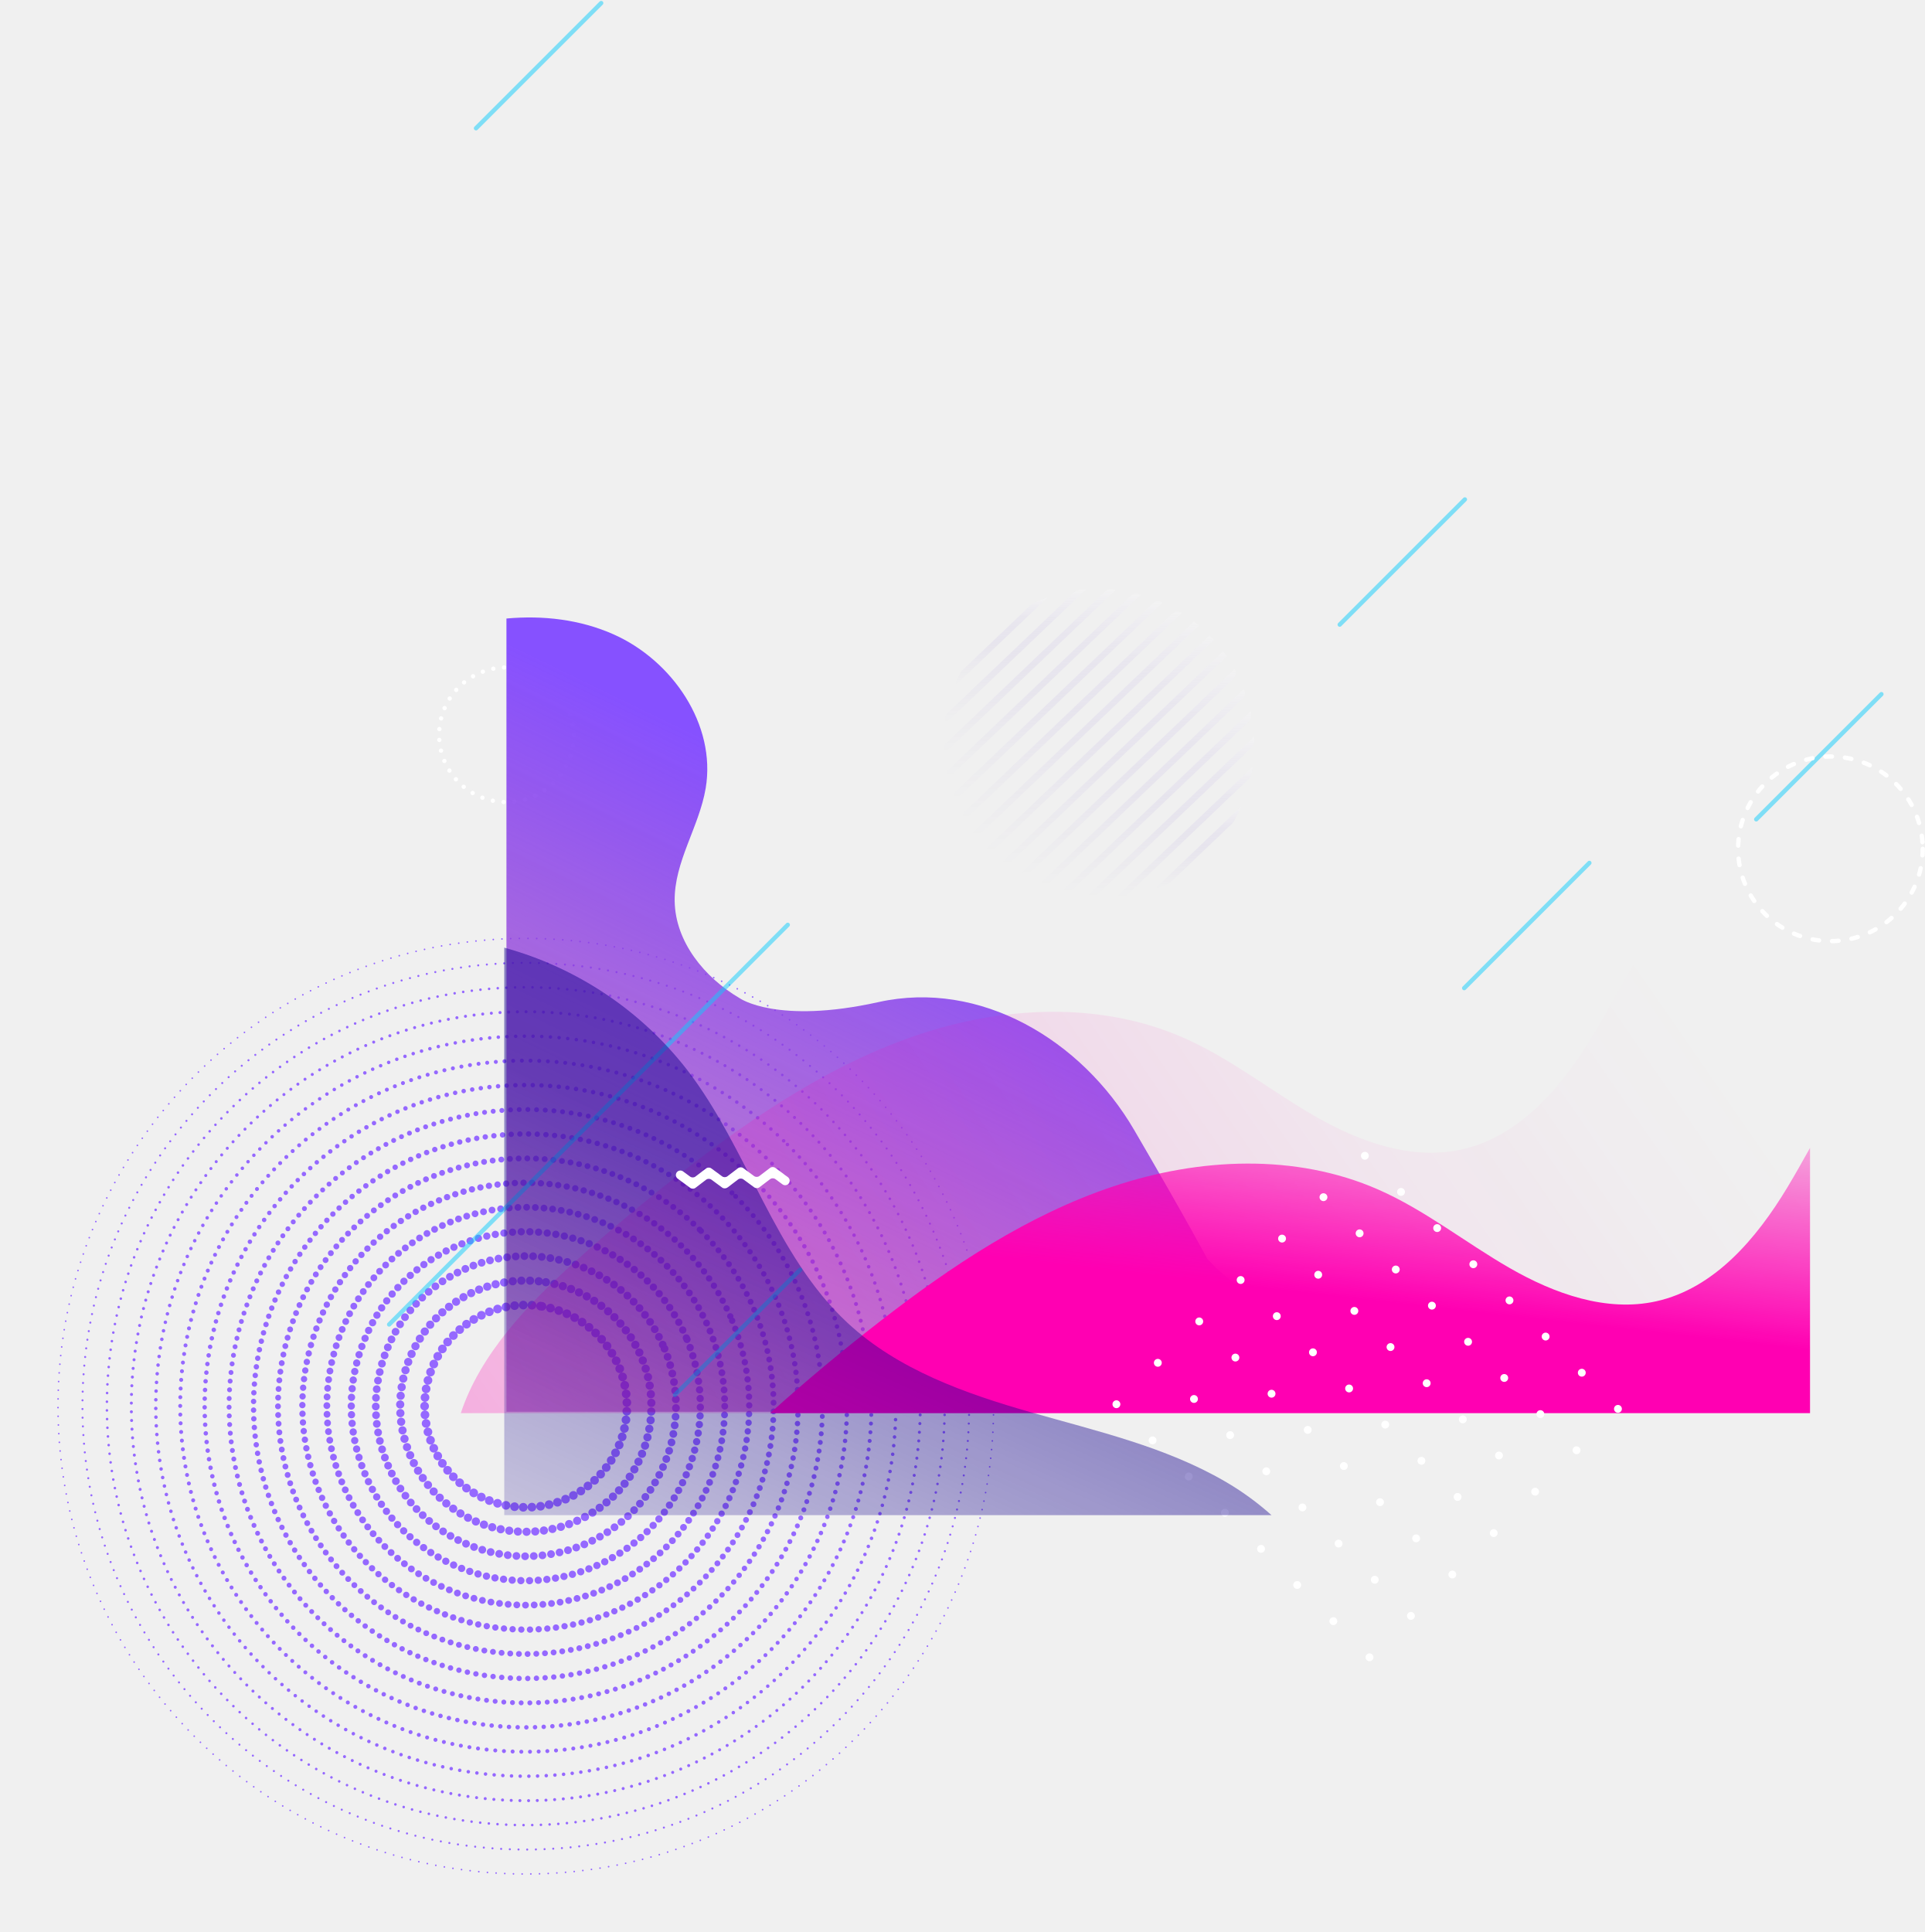
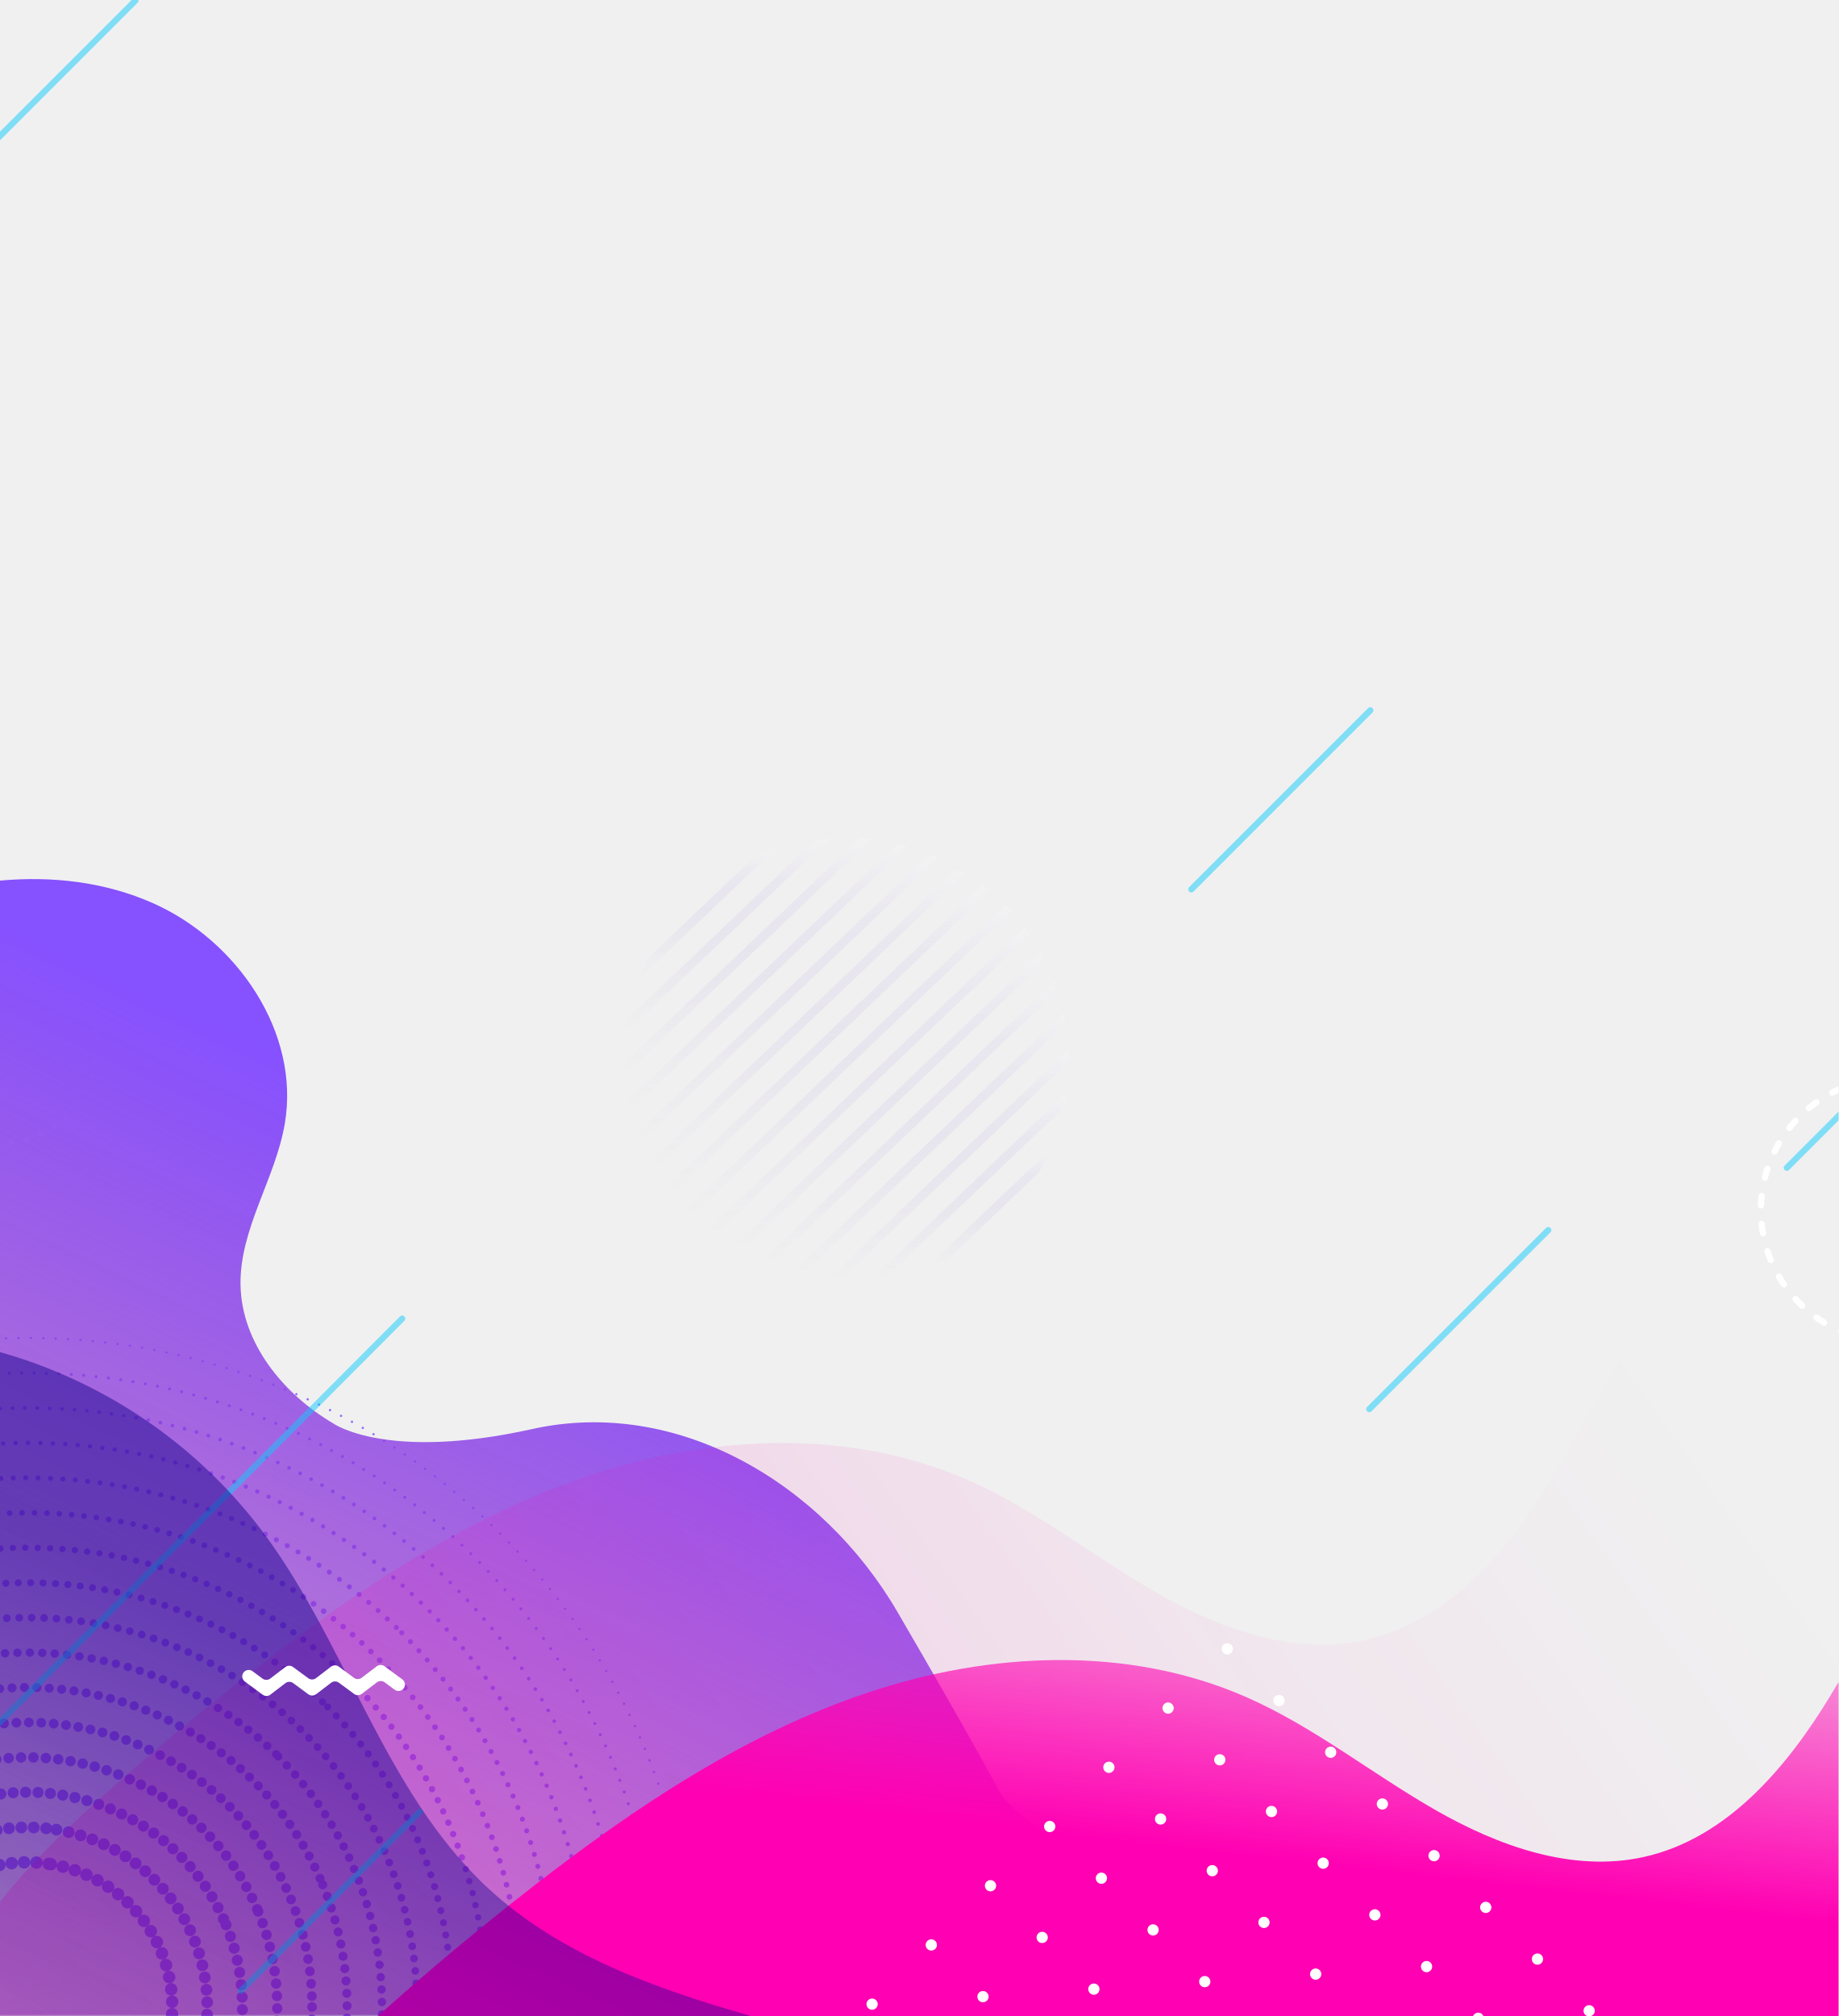
- <svg xmlns="http://www.w3.org/2000/svg" width="886.143" height="889.39" viewBox="0 0 886.143 889.39">
+ <svg xmlns="http://www.w3.org/2000/svg" width="592" height="649" viewBox="0 0 592 649">
  <defs>
-     <style>.a,.aa,.b,.c,.d,.e,.f,.g,.h,.i,.j,.k,.l,.m,.n,.o,.p,.s,.y{fill:none;stroke-linecap:round;stroke-linejoin:round;}.a,.b,.c,.d,.e,.f,.g,.h,.i,.j,.k,.l,.m,.n,.o,.p{stroke:#9568ff;stroke-dasharray:0 4;}.a{stroke-width:0.75px;}.b{stroke-width:0.967px;}.c{stroke-width:1.183px;}.d{stroke-width:1.4px;}.e{stroke-width:1.617px;}.f{stroke-width:1.833px;}.g{stroke-width:2.05px;}.h{stroke-width:2.267px;}.i{stroke-width:2.483px;}.j{stroke-width:2.7px;}.k{stroke-width:2.917px;}.l{stroke-width:3.133px;}.m{stroke-width:3.35px;}.n{stroke-width:3.567px;}.o{stroke-width:3.783px;}.p{stroke-width:4px;}.q{opacity:0.23;}.r{fill:url(#a);}.aa,.s{stroke:#fff;}.aa,.s,.y{stroke-width:2px;}.s{stroke-dasharray:0 5;}.t{fill:url(#p);}.u{opacity:0.32;fill:url(#q);}.v{fill:url(#r);}.w{fill:#fff;}.x{opacity:0.49;isolation:isolate;}.y{stroke:#0bccfc;}.z{opacity:0.48;fill:url(#s);}.aa{stroke-dasharray:3 6;}</style>
-     <linearGradient id="a" y1="0.5" x2="1" y2="0.5" gradientUnits="objectBoundingBox">
+     <style>.a,.y{fill:#fff;}.a{stroke:#707070;}.b{clip-path:url(#a);}.aa,.ac,.c,.d,.e,.f,.g,.h,.i,.j,.k,.l,.m,.n,.o,.p,.q,.r,.u{fill:none;stroke-linecap:round;stroke-linejoin:round;}.c,.d,.e,.f,.g,.h,.i,.j,.k,.l,.m,.n,.o,.p,.q,.r{stroke:#9568ff;stroke-dasharray:0 4;}.c{stroke-width:0.75px;}.d{stroke-width:0.967px;}.e{stroke-width:1.183px;}.f{stroke-width:1.4px;}.g{stroke-width:1.617px;}.h{stroke-width:1.833px;}.i{stroke-width:2.05px;}.j{stroke-width:2.267px;}.k{stroke-width:2.483px;}.l{stroke-width:2.7px;}.m{stroke-width:2.917px;}.n{stroke-width:3.133px;}.o{stroke-width:3.35px;}.p{stroke-width:3.567px;}.q{stroke-width:3.783px;}.r{stroke-width:4px;}.s{opacity:0.23;}.t{fill:url(#b);}.ac,.u{stroke:#fff;}.aa,.ac,.u{stroke-width:2px;}.u{stroke-dasharray:0 5;}.v{fill:url(#q);}.w{opacity:0.32;fill:url(#r);}.x{fill:url(#s);}.z{opacity:0.49;isolation:isolate;}.aa{stroke:#0bccfc;}.ab{opacity:0.48;fill:url(#t);}.ac{stroke-dasharray:3 6;}</style>
+     <clipPath id="a">
+       <rect class="a" width="592" height="649" transform="translate(0 151)" />
+     </clipPath>
+     <linearGradient id="b" y1="0.5" x2="1" y2="0.5" gradientUnits="objectBoundingBox">
      <stop offset="0" stop-color="#fff" />
      <stop offset="0.214" stop-color="#cabeeb" stop-opacity="0.714" />
      <stop offset="0.425" stop-color="#9b84da" stop-opacity="0.459" />
      <stop offset="0.616" stop-color="#7657cd" stop-opacity="0.263" />
      <stop offset="0.781" stop-color="#5c37c3" stop-opacity="0.118" />
      <stop offset="0.914" stop-color="#4b23be" stop-opacity="0.031" />
      <stop offset="1" stop-color="#461cbc" stop-opacity="0" />
    </linearGradient>
-     <linearGradient id="p" x1="0.562" y1="0.409" x2="-0.265" y2="1.634" gradientUnits="objectBoundingBox">
+     <linearGradient id="q" x1="0.562" y1="0.409" x2="-0.265" y2="1.634" gradientUnits="objectBoundingBox">
      <stop offset="0" stop-color="#8651ff" />
      <stop offset="0.49" stop-color="#971dac" stop-opacity="0.443" />
      <stop offset="0.731" stop-color="#6b1cb5" stop-opacity="0.204" />
      <stop offset="0.907" stop-color="#501cba" stop-opacity="0.055" />
      <stop offset="1" stop-color="#461cbc" stop-opacity="0" />
    </linearGradient>
-     <linearGradient id="q" x1="-0.201" y1="0.859" x2="0.973" y2="0.5" gradientUnits="objectBoundingBox">
+     <linearGradient id="r" x1="-0.201" y1="0.859" x2="0.973" y2="0.5" gradientUnits="objectBoundingBox">
      <stop offset="0" stop-color="#ff00b2" />
      <stop offset="0.082" stop-color="#ff00b2" stop-opacity="0.89" />
      <stop offset="0.327" stop-color="#ff00b2" stop-opacity="0.569" />
      <stop offset="0.55" stop-color="#ff00b2" stop-opacity="0.329" />
      <stop offset="0.743" stop-color="#ff00b2" stop-opacity="0.149" />
      <stop offset="0.9" stop-color="#ff00b2" stop-opacity="0.039" />
      <stop offset="1" stop-color="#ff00b2" stop-opacity="0" />
    </linearGradient>
-     <linearGradient id="r" x1="0.219" y1="0.415" x2="0.732" y2="-0.742" gradientUnits="objectBoundingBox">
+     <linearGradient id="s" x1="0.219" y1="0.415" x2="0.732" y2="-0.742" gradientUnits="objectBoundingBox">
      <stop offset="0" stop-color="#ff00b2" />
      <stop offset="0.55" stop-color="#ff00b2" stop-opacity="0.329" />
      <stop offset="0.743" stop-color="#ff00b2" stop-opacity="0.149" />
      <stop offset="0.9" stop-color="#ff00b2" stop-opacity="0.039" />
      <stop offset="1" stop-color="#ff00b2" stop-opacity="0" />
    </linearGradient>
-     <linearGradient id="s" x1="0.26" y1="0.367" x2="-0.326" y2="1.321" gradientUnits="objectBoundingBox">
+     <linearGradient id="t" x1="0.26" y1="0.367" x2="-0.326" y2="1.321" gradientUnits="objectBoundingBox">
      <stop offset="0" stop-color="#12008d" />
      <stop offset="1" stop-color="#12008d" stop-opacity="0" />
    </linearGradient>
  </defs>
-   <g transform="translate(233.143 -149.753)">
+   <g class="b" transform="translate(0 -151)">
    <g transform="translate(-717.444 153.873)">
-       <circle class="a" cx="215.36" cy="215.36" r="215.36" transform="translate(510.995 427.856)" />
-       <circle class="b" cx="204.108" cy="204.108" r="204.108" transform="translate(522.247 439.108)" />
-       <circle class="c" cx="192.855" cy="192.855" r="192.855" transform="translate(533.5 450.361)" />
-       <circle class="d" cx="181.602" cy="181.602" r="181.602" transform="translate(544.753 461.613)" />
-       <circle class="e" cx="170.35" cy="170.35" r="170.35" transform="translate(485.444 643.216) rotate(-45)" />
-       <circle class="f" cx="159.097" cy="159.097" r="159.097" transform="translate(567.258 484.118)" />
-       <circle class="g" cx="147.845" cy="147.845" r="147.845" transform="translate(578.51 495.371)" />
-       <circle class="h" cx="136.592" cy="136.592" r="136.592" transform="translate(533.184 643.216) rotate(-45)" />
-       <circle class="i" cx="125.34" cy="125.34" r="125.34" transform="translate(601.015 517.876)" />
-       <circle class="j" cx="114.087" cy="114.087" r="114.087" transform="translate(565.011 643.216) rotate(-45)" />
-       <circle class="k" cx="102.835" cy="102.835" r="102.835" transform="translate(591.995 587.562) rotate(-22.5)" />
-       <circle class="l" cx="91.582" cy="91.582" r="91.582" transform="translate(634.773 551.634)" />
-       <circle class="m" cx="80.33" cy="80.33" r="80.33" transform="translate(621.399 599.742) rotate(-22.5)" />
-       <circle class="n" cx="69.077" cy="69.077" r="69.077" transform="matrix(0.924, -0.383, 0.383, 0.924, 636.102, 605.832)" />
-       <circle class="o" cx="57.824" cy="57.824" r="57.824" transform="translate(660.015 691.031) rotate(-80.783)" />
-       <circle class="p" cx="46.572" cy="46.572" r="46.572" transform="matrix(0.16, -0.987, 0.987, 0.16, 672.925, 681.726)" />
+       <circle class="c" cx="215.36" cy="215.36" r="215.36" transform="translate(510.995 427.856)" />
+       <circle class="d" cx="204.108" cy="204.108" r="204.108" transform="translate(522.247 439.108)" />
+       <circle class="e" cx="192.855" cy="192.855" r="192.855" transform="translate(533.5 450.361)" />
+       <circle class="f" cx="181.602" cy="181.602" r="181.602" transform="translate(544.753 461.613)" />
+       <circle class="g" cx="170.35" cy="170.35" r="170.35" transform="translate(485.444 643.216) rotate(-45)" />
+       <circle class="h" cx="159.097" cy="159.097" r="159.097" transform="translate(567.258 484.118)" />
+       <circle class="i" cx="147.845" cy="147.845" r="147.845" transform="translate(578.51 495.371)" />
+       <circle class="j" cx="136.592" cy="136.592" r="136.592" transform="translate(533.184 643.216) rotate(-45)" />
+       <circle class="k" cx="125.34" cy="125.34" r="125.34" transform="translate(601.015 517.876)" />
+       <circle class="l" cx="114.087" cy="114.087" r="114.087" transform="translate(565.011 643.216) rotate(-45)" />
+       <circle class="m" cx="102.835" cy="102.835" r="102.835" transform="translate(591.995 587.562) rotate(-22.5)" />
+       <circle class="n" cx="91.582" cy="91.582" r="91.582" transform="translate(634.773 551.634)" />
+       <circle class="o" cx="80.33" cy="80.33" r="80.33" transform="translate(621.399 599.742) rotate(-22.5)" />
+       <circle class="p" cx="69.077" cy="69.077" r="69.077" transform="matrix(0.924, -0.383, 0.383, 0.924, 636.102, 605.832)" />
+       <circle class="q" cx="57.824" cy="57.824" r="57.824" transform="translate(660.015 691.031) rotate(-80.783)" />
+       <circle class="r" cx="46.572" cy="46.572" r="46.572" transform="matrix(0.16, -0.987, 0.987, 0.16, 672.925, 681.726)" />
    </g>
-     <g class="q" transform="translate(775.558 325.371) rotate(90)">
-       <path class="r" d="M103.374,485.53c-.075.167-.15.334-.224.5a3.773,3.773,0,0,0,.733,4.115L190.5,580.915a3.77,3.77,0,0,0,4.077.925c.171-.065.342-.133.512-.2Z" transform="translate(-1.592 -12.044)" />
-       <path class="r" d="M109.51,474.151l-.016.025a3.677,3.677,0,0,0,.445,4.509l91.055,95.421a3.676,3.676,0,0,0,4.483.655l.026-.014Z" transform="translate(-2.945 -9.514)" />
-       <path class="r" d="M116.568,464.086c-.61.724-1.214,1.453-1.8,2.2l97.836,102.528c.775-.546,1.531-1.115,2.283-1.691Z" transform="translate(-4.246 -7.276)" />
-       <path class="r" d="M95.912,513.261q-.114,1.041-.2,2.09a3.742,3.742,0,0,0,1.037,2.872L166.766,591.6a3.738,3.738,0,0,0,2.82,1.17q1.052-.035,2.1-.1Z" transform="translate(-0.006 -18.209)" />
-       <path class="r" d="M100.45,553.6a70.524,70.524,0,0,0,2.666,6.582,3.906,3.906,0,0,0,.715,1.044L134.1,592.953a3.852,3.852,0,0,0,1.009.763,70.773,70.773,0,0,0,6.451,2.971Z" transform="translate(-1.062 -27.178)" />
-       <path class="r" d="M98.7,498.43q-.166.591-.323,1.187a3.782,3.782,0,0,0,.943,3.548l79.853,83.682a3.779,3.779,0,0,0,3.5,1.108q.6-.127,1.2-.266Z" transform="translate(-0.575 -14.912)" />
-       <path class="r" d="M95.675,530.772c.09,1.152.218,2.293.367,3.427a3.781,3.781,0,0,0,1.02,2.11l55.535,58.2a3.78,3.78,0,0,0,2.06,1.116c1.126.2,2.259.383,3.405.528Z" transform="translate(0 -22.102)" />
-       <path class="r" d="M134.658,447.549q-1.174.81-2.31,1.664l98.191,102.9q.905-1.1,1.768-2.23Z" transform="translate(-8.153 -3.6)" />
-       <path class="r" d="M206.316,434a3.781,3.781,0,0,0-2-1.109q-1.745-.341-3.521-.6l60.966,63.89q-.173-1.785-.43-3.544a3.773,3.773,0,0,0-1.014-2.053Z" transform="translate(-23.37 -0.208)" />
-       <path class="r" d="M231.984,443.073a3.95,3.95,0,0,0-.9-.7,71.591,71.591,0,0,0-7-3.486l38.58,40.43a71.925,71.925,0,0,0-3.155-7.153,3.927,3.927,0,0,0-.661-.929Z" transform="translate(-28.55 -1.673)" />
-       <path class="r" d="M187.925,432.53a3.738,3.738,0,0,0-2.765-1.171q-1.094.019-2.181.072l74.826,78.414q.1-1.083.174-2.175a3.74,3.74,0,0,0-1.041-2.817Z" transform="translate(-19.41)" />
-       <path class="r" d="M159.22,437.988a3.752,3.752,0,0,0-4.015-.954q-.292.108-.582.22l91.238,95.614q.125-.286.247-.572a3.754,3.754,0,0,0-.764-4.055Z" transform="translate(-13.106 -1.211)" />
-       <path class="r" d="M147.369,443.38a3.687,3.687,0,0,0-4.457-.678l-.058.032L238.55,543.017h0a3.771,3.771,0,0,0-.479-4.586Z" transform="translate(-10.489 -2.419)" />
-       <path class="r" d="M223.913,558.831,125.049,455.226q-1.044.948-2.053,1.932l98.89,103.633Q222.92,559.832,223.913,558.831Z" transform="translate(-6.074 -5.306)" />
-       <path class="r" d="M172.579,434.2a3.777,3.777,0,0,0-3.454-1.117q-.631.125-1.258.262l84.486,88.538q.166-.62.321-1.244a3.78,3.78,0,0,0-.955-3.5Z" transform="translate(-16.05 -0.367)" />
+     <g class="s" transform="translate(775.558 325.371) rotate(90)">
+       <path class="t" d="M103.374,485.53c-.075.167-.15.334-.224.5a3.773,3.773,0,0,0,.733,4.115L190.5,580.915a3.77,3.77,0,0,0,4.077.925c.171-.065.342-.133.512-.2Z" transform="translate(-1.592 -12.044)" />
+       <path class="t" d="M109.51,474.151l-.016.025a3.677,3.677,0,0,0,.445,4.509l91.055,95.421a3.676,3.676,0,0,0,4.483.655l.026-.014Z" transform="translate(-2.945 -9.514)" />
+       <path class="t" d="M116.568,464.086c-.61.724-1.214,1.453-1.8,2.2l97.836,102.528c.775-.546,1.531-1.115,2.283-1.691Z" transform="translate(-4.246 -7.276)" />
+       <path class="t" d="M95.912,513.261q-.114,1.041-.2,2.09a3.742,3.742,0,0,0,1.037,2.872L166.766,591.6a3.738,3.738,0,0,0,2.82,1.17q1.052-.035,2.1-.1Z" transform="translate(-0.006 -18.209)" />
+       <path class="t" d="M100.45,553.6a70.524,70.524,0,0,0,2.666,6.582,3.906,3.906,0,0,0,.715,1.044L134.1,592.953a3.852,3.852,0,0,0,1.009.763,70.773,70.773,0,0,0,6.451,2.971Z" transform="translate(-1.062 -27.178)" />
+       <path class="t" d="M98.7,498.43q-.166.591-.323,1.187a3.782,3.782,0,0,0,.943,3.548l79.853,83.682a3.779,3.779,0,0,0,3.5,1.108q.6-.127,1.2-.266Z" transform="translate(-0.575 -14.912)" />
+       <path class="t" d="M95.675,530.772c.09,1.152.218,2.293.367,3.427a3.781,3.781,0,0,0,1.02,2.11l55.535,58.2a3.78,3.78,0,0,0,2.06,1.116c1.126.2,2.259.383,3.405.528Z" transform="translate(0 -22.102)" />
+       <path class="t" d="M134.658,447.549q-1.174.81-2.31,1.664l98.191,102.9q.905-1.1,1.768-2.23Z" transform="translate(-8.153 -3.6)" />
+       <path class="t" d="M206.316,434a3.781,3.781,0,0,0-2-1.109q-1.745-.341-3.521-.6l60.966,63.89q-.173-1.785-.43-3.544a3.773,3.773,0,0,0-1.014-2.053Z" transform="translate(-23.37 -0.208)" />
+       <path class="t" d="M231.984,443.073a3.95,3.95,0,0,0-.9-.7,71.591,71.591,0,0,0-7-3.486l38.58,40.43a71.925,71.925,0,0,0-3.155-7.153,3.927,3.927,0,0,0-.661-.929Z" transform="translate(-28.55 -1.673)" />
+       <path class="t" d="M187.925,432.53a3.738,3.738,0,0,0-2.765-1.171q-1.094.019-2.181.072l74.826,78.414q.1-1.083.174-2.175a3.74,3.74,0,0,0-1.041-2.817Z" transform="translate(-19.41)" />
+       <path class="t" d="M159.22,437.988a3.752,3.752,0,0,0-4.015-.954q-.292.108-.582.22l91.238,95.614q.125-.286.247-.572a3.754,3.754,0,0,0-.764-4.055Z" transform="translate(-13.106 -1.211)" />
+       <path class="t" d="M147.369,443.38a3.687,3.687,0,0,0-4.457-.678l-.058.032L238.55,543.017h0a3.771,3.771,0,0,0-.479-4.586Z" transform="translate(-10.489 -2.419)" />
+       <path class="t" d="M223.913,558.831,125.049,455.226q-1.044.948-2.053,1.932l98.89,103.633Q222.92,559.832,223.913,558.831Z" transform="translate(-6.074 -5.306)" />
+       <path class="t" d="M172.579,434.2a3.777,3.777,0,0,0-3.454-1.117q-.631.125-1.258.262l84.486,88.538q.166-.62.321-1.244a3.78,3.78,0,0,0-.955-3.5Z" transform="translate(-16.05 -0.367)" />
    </g>
-     <circle class="s" cx="31" cy="31" r="31" transform="translate(-31 457)" />
-     <path class="t" d="M492.648,456c-20.88-27.078-53.45-45.49-87.789-45.584-14.806-.041-29.586,2.869-44.347,1.719A81.846,81.846,0,0,1,306.649,385.6s-9.468-17.842-33.692-59.368S202.015,257.018,155.3,267.4s-63.9-1.768-63.9-1.768c-16.166-9.477-29.638-25.922-29.954-44.658-.3-18.047,11.249-34.152,14.267-51.947,4.963-29.256-15.326-58.909-42.455-70.934C17.83,91.254.867,89.306-16,90.828V456Z" transform="translate(16 343.658)" />
+     <circle class="u" cx="31" cy="31" r="31" transform="translate(-31 457)" />
+     <path class="v" d="M492.648,456c-20.88-27.078-53.45-45.49-87.789-45.584-14.806-.041-29.586,2.869-44.347,1.719A81.846,81.846,0,0,1,306.649,385.6s-9.468-17.842-33.692-59.368S202.015,257.018,155.3,267.4s-63.9-1.768-63.9-1.768c-16.166-9.477-29.638-25.922-29.954-44.658-.3-18.047,11.249-34.152,14.267-51.947,4.963-29.256-15.326-58.909-42.455-70.934C17.83,91.254.867,89.306-16,90.828V456Z" transform="translate(16 343.658)" />
    <g transform="translate(-27 528.979)">
-       <path class="u" d="M-110.667,406.021H510.267V142.829c-1.863-1.654-3.7-3.327-5.53-4.994l-2.984-3.116c-16.213,8.479-32.648,17.114-45.98,29.644-19.943,18.743-31.308,44.559-45.442,68s-33.571,46.373-60.288,52.308c-23,5.11-46.919-3.508-67.354-15.241s-39.066-26.723-60.64-36.2c-38.062-16.725-82.47-14.656-121.9-1.477S25.561,268.418-7.3,293.89q-26.231,20.334-50.931,42.546c-21.712,19.525-43.6,42.686-52.439,69.585" transform="translate(116.667 -134.72)" />
-       <path class="v" d="M587.58,348.262c-3.445,6.152-6.882,12.306-10.5,18.3C562.947,390,543.51,412.939,516.793,418.874c-23,5.11-46.919-3.508-67.354-15.241s-39.066-26.723-60.64-36.2c-38.062-16.725-82.47-14.656-121.9-1.477S192.311,402.625,159.454,428.1q-26.06,20.2-50.609,42.258H587.58Z" transform="translate(39.534 -199.055)" />
+       <path class="w" d="M-110.667,406.021H510.267V142.829c-1.863-1.654-3.7-3.327-5.53-4.994l-2.984-3.116c-16.213,8.479-32.648,17.114-45.98,29.644-19.943,18.743-31.308,44.559-45.442,68s-33.571,46.373-60.288,52.308c-23,5.11-46.919-3.508-67.354-15.241s-39.066-26.723-60.64-36.2c-38.062-16.725-82.47-14.656-121.9-1.477S25.561,268.418-7.3,293.89q-26.231,20.334-50.931,42.546c-21.712,19.525-43.6,42.686-52.439,69.585" transform="translate(116.667 -134.72)" />
+       <path class="x" d="M587.58,348.262c-3.445,6.152-6.882,12.306-10.5,18.3C562.947,390,543.51,412.939,516.793,418.874c-23,5.11-46.919-3.508-67.354-15.241s-39.066-26.723-60.64-36.2c-38.062-16.725-82.47-14.656-121.9-1.477S192.311,402.625,159.454,428.1q-26.06,20.2-50.609,42.258H587.58Z" transform="translate(39.534 -199.055)" />
    </g>
    <g transform="translate(207.211 280.76)">
      <g transform="translate(71.789 399.24)">
-         <path class="w" d="M74.879,501.952a1.81,1.81,0,1,1-2.56,0A1.809,1.809,0,0,1,74.879,501.952Z" transform="translate(-71.789 -387.047)" />
-         <path class="w" d="M91.911,484.92a1.811,1.811,0,1,1-2.561,0A1.813,1.813,0,0,1,91.911,484.92Z" transform="translate(-69.757 -389.079)" />
-         <path class="w" d="M108.941,467.891a1.811,1.811,0,1,1-2.561,0A1.813,1.813,0,0,1,108.941,467.891Z" transform="translate(-67.725 -391.111)" />
-         <circle class="w" cx="1.811" cy="1.811" r="1.811" transform="translate(57.187 57.187)" />
-         <path class="w" d="M143,433.831a1.811,1.811,0,1,1-2.561,0A1.811,1.811,0,0,1,143,433.831Z" transform="translate(-63.66 -395.176)" />
-         <circle class="w" cx="1.811" cy="1.811" r="1.811" transform="translate(95.312 19.062)" />
-         <path class="w" d="M177.06,399.771a1.81,1.81,0,1,1-2.56,0A1.809,1.809,0,0,1,177.06,399.771Z" transform="translate(-59.596 -399.24)" />
+         <path class="y" d="M74.879,501.952a1.81,1.81,0,1,1-2.56,0A1.809,1.809,0,0,1,74.879,501.952Z" transform="translate(-71.789 -387.047)" />
+         <path class="y" d="M91.911,484.92a1.811,1.811,0,1,1-2.561,0A1.813,1.813,0,0,1,91.911,484.92Z" transform="translate(-69.757 -389.079)" />
+         <path class="y" d="M108.941,467.891a1.811,1.811,0,1,1-2.561,0A1.813,1.813,0,0,1,108.941,467.891Z" transform="translate(-67.725 -391.111)" />
+         <circle class="y" cx="1.811" cy="1.811" r="1.811" transform="translate(57.187 57.187)" />
+         <path class="y" d="M143,433.831a1.811,1.811,0,1,1-2.561,0A1.811,1.811,0,0,1,143,433.831Z" transform="translate(-63.66 -395.176)" />
+         <circle class="y" cx="1.811" cy="1.811" r="1.811" transform="translate(95.312 19.062)" />
+         <path class="y" d="M177.06,399.771a1.81,1.81,0,1,1-2.56,0A1.809,1.809,0,0,1,177.06,399.771Z" transform="translate(-59.596 -399.24)" />
      </g>
      <g transform="translate(88.433 415.884)">
-         <path class="w" d="M89.749,516.821a1.811,1.811,0,1,1-2.561,0A1.811,1.811,0,0,1,89.749,516.821Z" transform="translate(-86.659 -401.917)" />
-         <path class="w" d="M106.779,499.791a1.811,1.811,0,1,1-2.561,0A1.81,1.81,0,0,1,106.779,499.791Z" transform="translate(-84.627 -403.949)" />
-         <circle class="w" cx="1.811" cy="1.811" r="1.811" transform="translate(38.125 76.249)" />
-         <circle class="w" cx="1.811" cy="1.811" r="1.811" transform="translate(57.187 57.187)" />
-         <circle class="w" cx="1.811" cy="1.811" r="1.811" transform="translate(76.249 38.124)" />
-         <path class="w" d="M174.9,431.669a1.811,1.811,0,1,1-2.561,0A1.813,1.813,0,0,1,174.9,431.669Z" transform="translate(-76.498 -412.078)" />
-         <path class="w" d="M191.931,414.639a1.811,1.811,0,1,1-2.561,0A1.813,1.813,0,0,1,191.931,414.639Z" transform="translate(-74.466 -414.11)" />
+         <path class="y" d="M89.749,516.821a1.811,1.811,0,1,1-2.561,0A1.811,1.811,0,0,1,89.749,516.821Z" transform="translate(-86.659 -401.917)" />
+         <path class="y" d="M106.779,499.791a1.811,1.811,0,1,1-2.561,0A1.81,1.81,0,0,1,106.779,499.791Z" transform="translate(-84.627 -403.949)" />
+         <circle class="y" cx="1.811" cy="1.811" r="1.811" transform="translate(38.125 76.249)" />
+         <circle class="y" cx="1.811" cy="1.811" r="1.811" transform="translate(57.187 57.187)" />
+         <circle class="y" cx="1.811" cy="1.811" r="1.811" transform="translate(76.249 38.124)" />
+         <path class="y" d="M174.9,431.669a1.811,1.811,0,1,1-2.561,0A1.813,1.813,0,0,1,174.9,431.669Z" transform="translate(-76.498 -412.078)" />
+         <path class="y" d="M191.931,414.639a1.811,1.811,0,1,1-2.561,0A1.813,1.813,0,0,1,191.931,414.639Z" transform="translate(-74.466 -414.11)" />
      </g>
      <g transform="translate(105.077 432.528)">
-         <path class="w" d="M104.62,531.69a1.811,1.811,0,1,1-2.561,0A1.811,1.811,0,0,1,104.62,531.69Z" transform="translate(-101.528 -416.786)" />
-         <path class="w" d="M121.65,514.659a1.811,1.811,0,1,1-2.561,0A1.813,1.813,0,0,1,121.65,514.659Z" transform="translate(-99.496 -418.818)" />
-         <path class="w" d="M138.68,497.629a1.811,1.811,0,1,1-2.561,0A1.81,1.81,0,0,1,138.68,497.629Z" transform="translate(-97.464 -420.85)" />
-         <path class="w" d="M155.71,480.6a1.811,1.811,0,1,1-2.561,0A1.811,1.811,0,0,1,155.71,480.6Z" transform="translate(-95.431 -422.882)" />
-         <path class="w" d="M172.74,463.57a1.811,1.811,0,1,1-2.561,0A1.811,1.811,0,0,1,172.74,463.57Z" transform="translate(-93.399 -424.915)" />
-         <circle class="w" cx="1.811" cy="1.811" r="1.811" transform="translate(95.312 19.062)" />
-         <path class="w" d="M206.8,429.51a1.81,1.81,0,1,1-2.56,0A1.809,1.809,0,0,1,206.8,429.51Z" transform="translate(-89.335 -428.979)" />
+         <path class="y" d="M104.62,531.69a1.811,1.811,0,1,1-2.561,0A1.811,1.811,0,0,1,104.62,531.69Z" transform="translate(-101.528 -416.786)" />
+         <path class="y" d="M121.65,514.659a1.811,1.811,0,1,1-2.561,0A1.813,1.813,0,0,1,121.65,514.659Z" transform="translate(-99.496 -418.818)" />
+         <path class="y" d="M138.68,497.629a1.811,1.811,0,1,1-2.561,0A1.81,1.81,0,0,1,138.68,497.629Z" transform="translate(-97.464 -420.85)" />
+         <path class="y" d="M155.71,480.6a1.811,1.811,0,1,1-2.561,0A1.811,1.811,0,0,1,155.71,480.6Z" transform="translate(-95.431 -422.882)" />
+         <path class="y" d="M172.74,463.57a1.811,1.811,0,1,1-2.561,0A1.811,1.811,0,0,1,172.74,463.57Z" transform="translate(-93.399 -424.915)" />
+         <circle class="y" cx="1.811" cy="1.811" r="1.811" transform="translate(95.312 19.062)" />
+         <path class="y" d="M206.8,429.51a1.81,1.81,0,1,1-2.56,0A1.809,1.809,0,0,1,206.8,429.51Z" transform="translate(-89.335 -428.979)" />
      </g>
      <g transform="translate(121.721 449.172)">
-         <circle class="w" cx="1.811" cy="1.811" r="1.811" transform="translate(0 114.374)" />
-         <circle class="w" cx="1.811" cy="1.811" r="1.811" transform="translate(19.062 95.312)" />
-         <path class="w" d="M153.548,512.5a1.811,1.811,0,1,1-2.56,0A1.811,1.811,0,0,1,153.548,512.5Z" transform="translate(-112.333 -435.72)" />
-         <path class="w" d="M170.58,495.47a1.811,1.811,0,1,1-2.561,0A1.813,1.813,0,0,1,170.58,495.47Z" transform="translate(-110.301 -437.752)" />
-         <path class="w" d="M187.61,478.44a1.811,1.811,0,1,1-2.561,0A1.811,1.811,0,0,1,187.61,478.44Z" transform="translate(-108.269 -439.784)" />
-         <path class="w" d="M204.64,461.41a1.811,1.811,0,1,1-2.561,0A1.811,1.811,0,0,1,204.64,461.41Z" transform="translate(-106.237 -441.816)" />
-         <circle class="w" cx="1.811" cy="1.811" r="1.811" transform="translate(114.374)" />
+         <circle class="y" cx="1.811" cy="1.811" r="1.811" transform="translate(0 114.374)" />
+         <circle class="y" cx="1.811" cy="1.811" r="1.811" transform="translate(19.062 95.312)" />
+         <path class="y" d="M153.548,512.5a1.811,1.811,0,1,1-2.56,0A1.811,1.811,0,0,1,153.548,512.5Z" transform="translate(-112.333 -435.72)" />
+         <path class="y" d="M170.58,495.47a1.811,1.811,0,1,1-2.561,0A1.813,1.813,0,0,1,170.58,495.47Z" transform="translate(-110.301 -437.752)" />
+         <path class="y" d="M187.61,478.44a1.811,1.811,0,1,1-2.561,0A1.811,1.811,0,0,1,187.61,478.44Z" transform="translate(-108.269 -439.784)" />
+         <path class="y" d="M204.64,461.41a1.811,1.811,0,1,1-2.561,0A1.811,1.811,0,0,1,204.64,461.41Z" transform="translate(-106.237 -441.816)" />
+         <circle class="y" cx="1.811" cy="1.811" r="1.811" transform="translate(114.374)" />
      </g>
      <g transform="translate(138.365 465.815)">
-         <circle class="w" cx="1.811" cy="1.811" r="1.811" transform="translate(0 114.374)" />
-         <circle class="w" cx="1.811" cy="1.811" r="1.811" transform="translate(19.062 95.312)" />
-         <path class="w" d="M168.419,527.37a1.811,1.811,0,1,1-2.561,0A1.809,1.809,0,0,1,168.419,527.37Z" transform="translate(-127.203 -450.589)" />
-         <path class="w" d="M185.449,510.339a1.811,1.811,0,1,1-2.561,0A1.81,1.81,0,0,1,185.449,510.339Z" transform="translate(-125.171 -452.621)" />
-         <path class="w" d="M202.478,493.309a1.811,1.811,0,1,1-2.56,0A1.811,1.811,0,0,1,202.478,493.309Z" transform="translate(-123.139 -454.654)" />
-         <path class="w" d="M219.508,476.278a1.811,1.811,0,1,1-2.56,0A1.811,1.811,0,0,1,219.508,476.278Z" transform="translate(-121.106 -456.686)" />
-         <path class="w" d="M236.538,459.249a1.811,1.811,0,1,1-2.56,0A1.811,1.811,0,0,1,236.538,459.249Z" transform="translate(-119.074 -458.718)" />
+         <circle class="y" cx="1.811" cy="1.811" r="1.811" transform="translate(0 114.374)" />
+         <circle class="y" cx="1.811" cy="1.811" r="1.811" transform="translate(19.062 95.312)" />
+         <path class="y" d="M168.419,527.37a1.811,1.811,0,1,1-2.561,0A1.809,1.809,0,0,1,168.419,527.37Z" transform="translate(-127.203 -450.589)" />
+         <path class="y" d="M185.449,510.339a1.811,1.811,0,1,1-2.561,0A1.81,1.81,0,0,1,185.449,510.339Z" transform="translate(-125.171 -452.621)" />
+         <path class="y" d="M202.478,493.309a1.811,1.811,0,1,1-2.56,0A1.811,1.811,0,0,1,202.478,493.309Z" transform="translate(-123.139 -454.654)" />
+         <path class="y" d="M219.508,476.278a1.811,1.811,0,1,1-2.56,0A1.811,1.811,0,0,1,219.508,476.278Z" transform="translate(-121.106 -456.686)" />
+         <path class="y" d="M236.538,459.249a1.811,1.811,0,1,1-2.56,0A1.811,1.811,0,0,1,236.538,459.249Z" transform="translate(-119.074 -458.718)" />
      </g>
      <g transform="translate(155.009 482.46)">
-         <path class="w" d="M149.227,576.3a1.811,1.811,0,1,1-2.56,0A1.811,1.811,0,0,1,149.227,576.3Z" transform="translate(-146.137 -461.395)" />
-         <path class="w" d="M166.257,559.268a1.811,1.811,0,1,1-2.56,0A1.811,1.811,0,0,1,166.257,559.268Z" transform="translate(-144.105 -463.427)" />
-         <path class="w" d="M183.289,542.239a1.811,1.811,0,1,1-2.561,0A1.813,1.813,0,0,1,183.289,542.239Z" transform="translate(-142.073 -465.459)" />
-         <path class="w" d="M200.319,525.208a1.811,1.811,0,1,1-2.561,0A1.813,1.813,0,0,1,200.319,525.208Z" transform="translate(-140.04 -467.491)" />
-         <path class="w" d="M217.349,508.179a1.811,1.811,0,1,1-2.561,0A1.809,1.809,0,0,1,217.349,508.179Z" transform="translate(-138.008 -469.524)" />
-         <circle class="w" cx="1.811" cy="1.811" r="1.811" transform="translate(95.312 19.062)" />
-         <path class="w" d="M251.408,474.119a1.811,1.811,0,1,1-2.561,0A1.809,1.809,0,0,1,251.408,474.119Z" transform="translate(-133.944 -473.588)" />
+         <path class="y" d="M149.227,576.3a1.811,1.811,0,1,1-2.56,0A1.811,1.811,0,0,1,149.227,576.3Z" transform="translate(-146.137 -461.395)" />
+         <path class="y" d="M166.257,559.268a1.811,1.811,0,1,1-2.56,0A1.811,1.811,0,0,1,166.257,559.268Z" transform="translate(-144.105 -463.427)" />
+         <path class="y" d="M183.289,542.239a1.811,1.811,0,1,1-2.561,0A1.813,1.813,0,0,1,183.289,542.239Z" transform="translate(-142.073 -465.459)" />
+         <path class="y" d="M200.319,525.208a1.811,1.811,0,1,1-2.561,0A1.813,1.813,0,0,1,200.319,525.208Z" transform="translate(-140.04 -467.491)" />
+         <path class="y" d="M217.349,508.179a1.811,1.811,0,1,1-2.561,0A1.809,1.809,0,0,1,217.349,508.179Z" transform="translate(-138.008 -469.524)" />
+         <circle class="y" cx="1.811" cy="1.811" r="1.811" transform="translate(95.312 19.062)" />
+         <path class="y" d="M251.408,474.119a1.811,1.811,0,1,1-2.561,0A1.809,1.809,0,0,1,251.408,474.119Z" transform="translate(-133.944 -473.588)" />
      </g>
      <g transform="translate(171.653 499.104)">
-         <path class="w" d="M164.1,591.169a1.811,1.811,0,1,1-2.561,0A1.811,1.811,0,0,1,164.1,591.169Z" transform="translate(-161.007 -476.264)" />
-         <path class="w" d="M181.128,574.139a1.811,1.811,0,1,1-2.561,0A1.811,1.811,0,0,1,181.128,574.139Z" transform="translate(-158.975 -478.296)" />
-         <circle class="w" cx="1.811" cy="1.811" r="1.811" transform="translate(38.124 76.249)" />
-         <circle class="w" cx="1.811" cy="1.811" r="1.811" transform="translate(57.187 57.187)" />
-         <circle class="w" cx="1.811" cy="1.811" r="1.811" transform="translate(76.249 38.125)" />
-         <path class="w" d="M249.247,506.017a1.811,1.811,0,1,1-2.56,0A1.811,1.811,0,0,1,249.247,506.017Z" transform="translate(-150.846 -486.425)" />
-         <circle class="w" cx="1.811" cy="1.811" r="1.811" transform="translate(114.374)" />
+         <path class="y" d="M164.1,591.169a1.811,1.811,0,1,1-2.561,0A1.811,1.811,0,0,1,164.1,591.169Z" transform="translate(-161.007 -476.264)" />
+         <path class="y" d="M181.128,574.139a1.811,1.811,0,1,1-2.561,0A1.811,1.811,0,0,1,181.128,574.139Z" transform="translate(-158.975 -478.296)" />
+         <circle class="y" cx="1.811" cy="1.811" r="1.811" transform="translate(38.124 76.249)" />
+         <circle class="y" cx="1.811" cy="1.811" r="1.811" transform="translate(57.187 57.187)" />
+         <circle class="y" cx="1.811" cy="1.811" r="1.811" transform="translate(76.249 38.125)" />
+         <path class="y" d="M249.247,506.017a1.811,1.811,0,1,1-2.56,0A1.811,1.811,0,0,1,249.247,506.017Z" transform="translate(-150.846 -486.425)" />
+         <circle class="y" cx="1.811" cy="1.811" r="1.811" transform="translate(114.374)" />
      </g>
      <g transform="translate(188.297 515.748)">
-         <path class="w" d="M178.966,606.038a1.81,1.81,0,1,1-2.56,0A1.81,1.81,0,0,1,178.966,606.038Z" transform="translate(-175.876 -491.134)" />
-         <path class="w" d="M196,589.007a1.811,1.811,0,1,1-2.561,0A1.813,1.813,0,0,1,196,589.007Z" transform="translate(-173.844 -493.166)" />
-         <path class="w" d="M213.028,571.978a1.811,1.811,0,1,1-2.561,0A1.813,1.813,0,0,1,213.028,571.978Z" transform="translate(-171.812 -495.198)" />
-         <circle class="w" cx="1.811" cy="1.811" r="1.811" transform="translate(57.187 57.187)" />
-         <path class="w" d="M247.087,537.918a1.811,1.811,0,1,1-2.561,0A1.81,1.81,0,0,1,247.087,537.918Z" transform="translate(-167.747 -499.263)" />
-         <path class="w" d="M264.117,520.888a1.811,1.811,0,1,1-2.561,0A1.81,1.81,0,0,1,264.117,520.888Z" transform="translate(-165.715 -501.295)" />
-         <path class="w" d="M281.147,503.858a1.81,1.81,0,1,1-2.56,0A1.809,1.809,0,0,1,281.147,503.858Z" transform="translate(-163.683 -503.327)" />
+         <path class="y" d="M178.966,606.038a1.81,1.81,0,1,1-2.56,0A1.81,1.81,0,0,1,178.966,606.038Z" transform="translate(-175.876 -491.134)" />
+         <path class="y" d="M196,589.007a1.811,1.811,0,1,1-2.561,0A1.813,1.813,0,0,1,196,589.007Z" transform="translate(-173.844 -493.166)" />
+         <path class="y" d="M213.028,571.978a1.811,1.811,0,1,1-2.561,0A1.813,1.813,0,0,1,213.028,571.978Z" transform="translate(-171.812 -495.198)" />
+         <circle class="y" cx="1.811" cy="1.811" r="1.811" transform="translate(57.187 57.187)" />
+         <path class="y" d="M247.087,537.918a1.811,1.811,0,1,1-2.561,0A1.81,1.81,0,0,1,247.087,537.918Z" transform="translate(-167.747 -499.263)" />
+         <path class="y" d="M264.117,520.888a1.811,1.811,0,1,1-2.561,0A1.81,1.81,0,0,1,264.117,520.888Z" transform="translate(-165.715 -501.295)" />
+         <path class="y" d="M281.147,503.858a1.81,1.81,0,1,1-2.56,0A1.809,1.809,0,0,1,281.147,503.858Z" transform="translate(-163.683 -503.327)" />
      </g>
    </g>
    <g transform="translate(-91.393 344.171)">
-       <g class="x" transform="translate(20.385 -24.171)">
-         <line class="y" y1="57.622" x2="57.622" transform="translate(57 -168.833)" />
-         <line class="y" y1="57.622" x2="57.622" transform="translate(454.612 59.67)" />
-         <line class="y" y1="183.964" x2="183.499" transform="translate(17.01 255.5)" />
-         <line class="y" y1="57.622" x2="57.622" transform="translate(511.918 227)" />
-         <line class="y" y1="57.622" x2="57.622" transform="translate(148.579 414.282)" />
-         <line class="y" y1="57.622" x2="57.622" transform="translate(646.363 149.306)" />
+       <g class="z" transform="translate(20.385 -24.171)">
+         <line class="aa" y1="57.622" x2="57.622" transform="translate(57 -168.833)" />
+         <line class="aa" y1="57.622" x2="57.622" transform="translate(454.612 59.67)" />
+         <line class="aa" y1="183.964" x2="183.499" transform="translate(17.01 255.5)" />
+         <line class="aa" y1="57.622" x2="57.622" transform="translate(511.918 227)" />
+         <line class="aa" y1="57.622" x2="57.622" transform="translate(148.579 414.282)" />
+         <line class="aa" y1="57.622" x2="57.622" transform="translate(646.363 149.306)" />
      </g>
    </g>
-     <path class="z" d="M-37.193,532V270.762a160.4,160.4,0,0,1,84.216,56.3c28.145,36.611,40.036,85.094,73.886,116.505,23.19,21.518,54.1,32.458,84.519,41.142s61.784,15.867,89.143,31.751A129.613,129.613,0,0,1,316,532Z" transform="translate(36.193 315.238)" />
-     <circle class="aa" cx="42.5" cy="42.5" r="42.5" transform="translate(567 498)" />
-     <path class="w" d="M635.386,423.226l-5.737-4.231a2.069,2.069,0,0,1-.438-2.895h0a2.071,2.071,0,0,1,2.9-.438l3.237,2.387a2.07,2.07,0,0,0,2.485-.021l4.842-3.7a2.072,2.072,0,0,1,2.485-.021l4.906,3.617a2.07,2.07,0,0,0,2.484-.021l4.847-3.7a2.07,2.07,0,0,1,2.485-.021l4.906,3.617a2.072,2.072,0,0,0,2.484-.021l4.85-3.7a2.072,2.072,0,0,1,2.484-.021l5.744,4.231a2.069,2.069,0,0,1,.439,2.895h0a2.07,2.07,0,0,1-2.9.439l-3.245-2.39a2.07,2.07,0,0,0-2.484.021l-4.85,3.7a2.07,2.07,0,0,1-2.484.02l-4.907-3.616a2.07,2.07,0,0,0-2.484.02l-4.847,3.7a2.07,2.07,0,0,1-2.484.02l-4.906-3.616a2.072,2.072,0,0,0-2.485.021l-4.842,3.7A2.07,2.07,0,0,1,635.386,423.226Z" transform="translate(-550.807 273.34)" />
+     <path class="ab" d="M-37.193,532V270.762a160.4,160.4,0,0,1,84.216,56.3c28.145,36.611,40.036,85.094,73.886,116.505,23.19,21.518,54.1,32.458,84.519,41.142s61.784,15.867,89.143,31.751A129.613,129.613,0,0,1,316,532Z" transform="translate(36.193 315.238)" />
+     <circle class="ac" cx="42.5" cy="42.5" r="42.5" transform="translate(567 498)" />
+     <path class="y" d="M635.386,423.226l-5.737-4.231a2.069,2.069,0,0,1-.438-2.895h0a2.071,2.071,0,0,1,2.9-.438l3.237,2.387a2.07,2.07,0,0,0,2.485-.021l4.842-3.7a2.072,2.072,0,0,1,2.485-.021l4.906,3.617a2.07,2.07,0,0,0,2.484-.021l4.847-3.7a2.07,2.07,0,0,1,2.485-.021l4.906,3.617a2.072,2.072,0,0,0,2.484-.021l4.85-3.7a2.072,2.072,0,0,1,2.484-.021l5.744,4.231a2.069,2.069,0,0,1,.439,2.895h0a2.07,2.07,0,0,1-2.9.439l-3.245-2.39a2.07,2.07,0,0,0-2.484.021l-4.85,3.7a2.07,2.07,0,0,1-2.484.02l-4.907-3.616a2.07,2.07,0,0,0-2.484.02l-4.847,3.7a2.07,2.07,0,0,1-2.484.02l-4.906-3.616a2.072,2.072,0,0,0-2.485.021l-4.842,3.7A2.07,2.07,0,0,1,635.386,423.226Z" transform="translate(-550.807 273.34)" />
  </g>
</svg>
